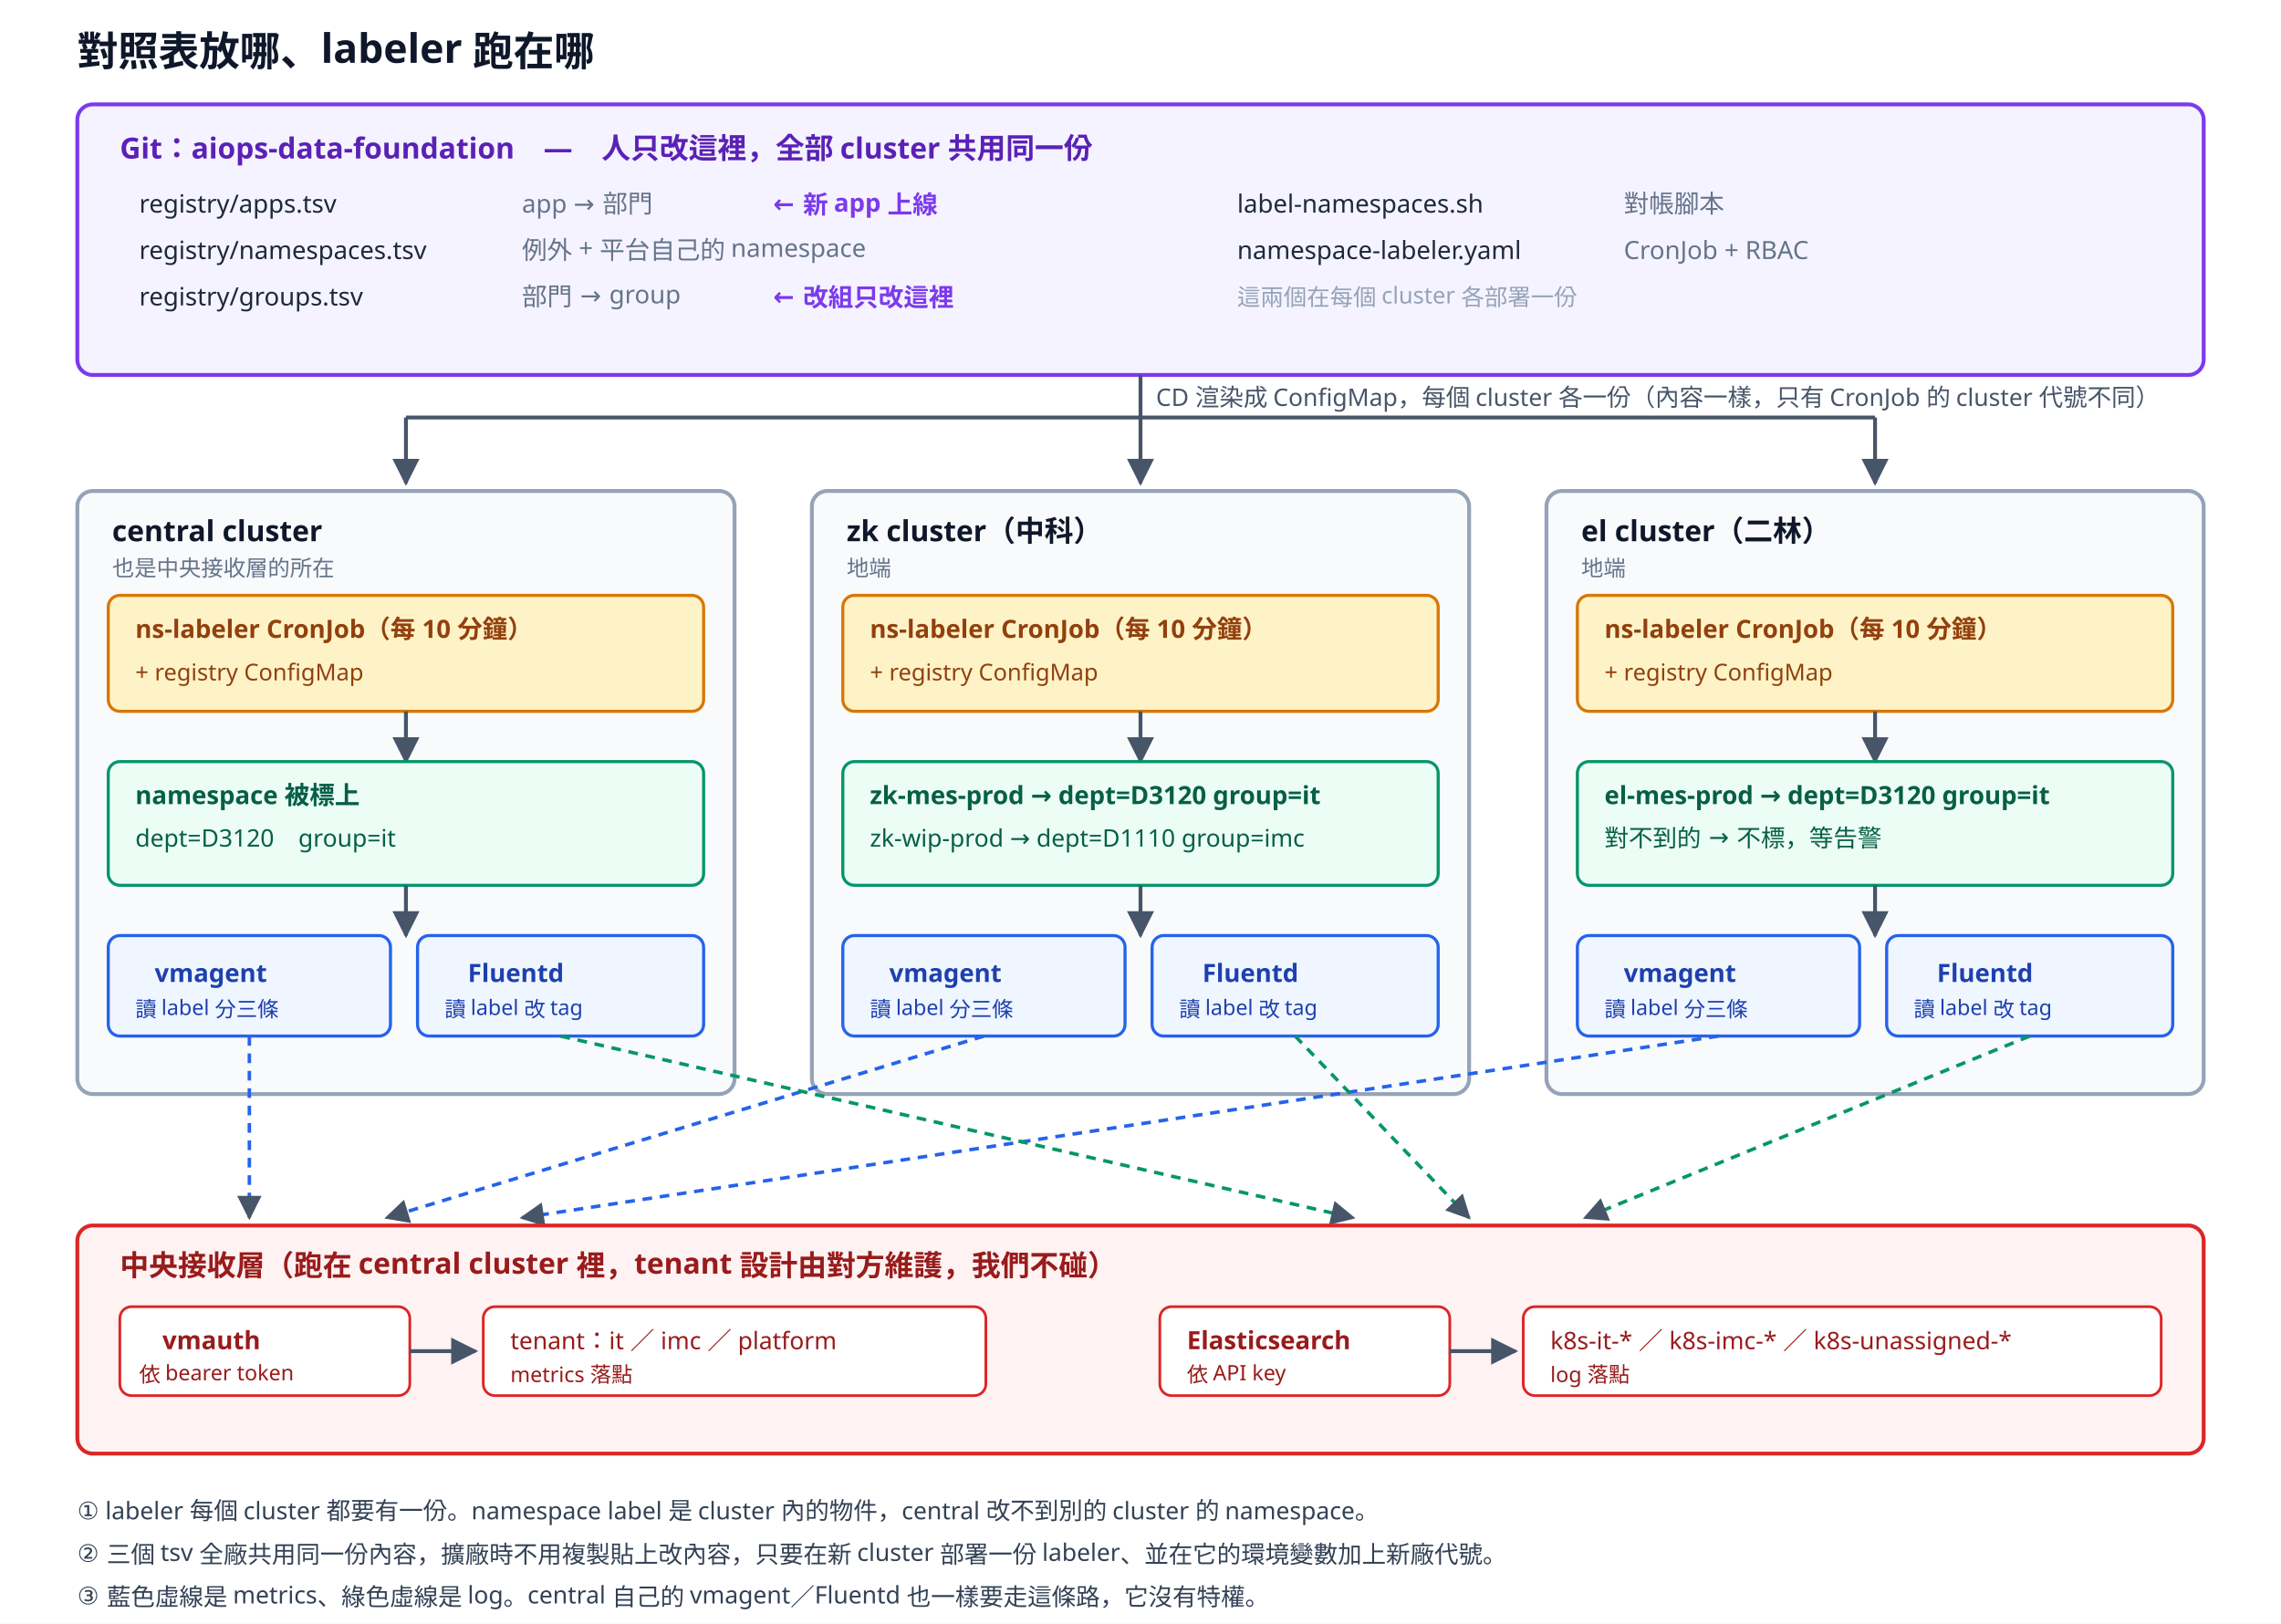
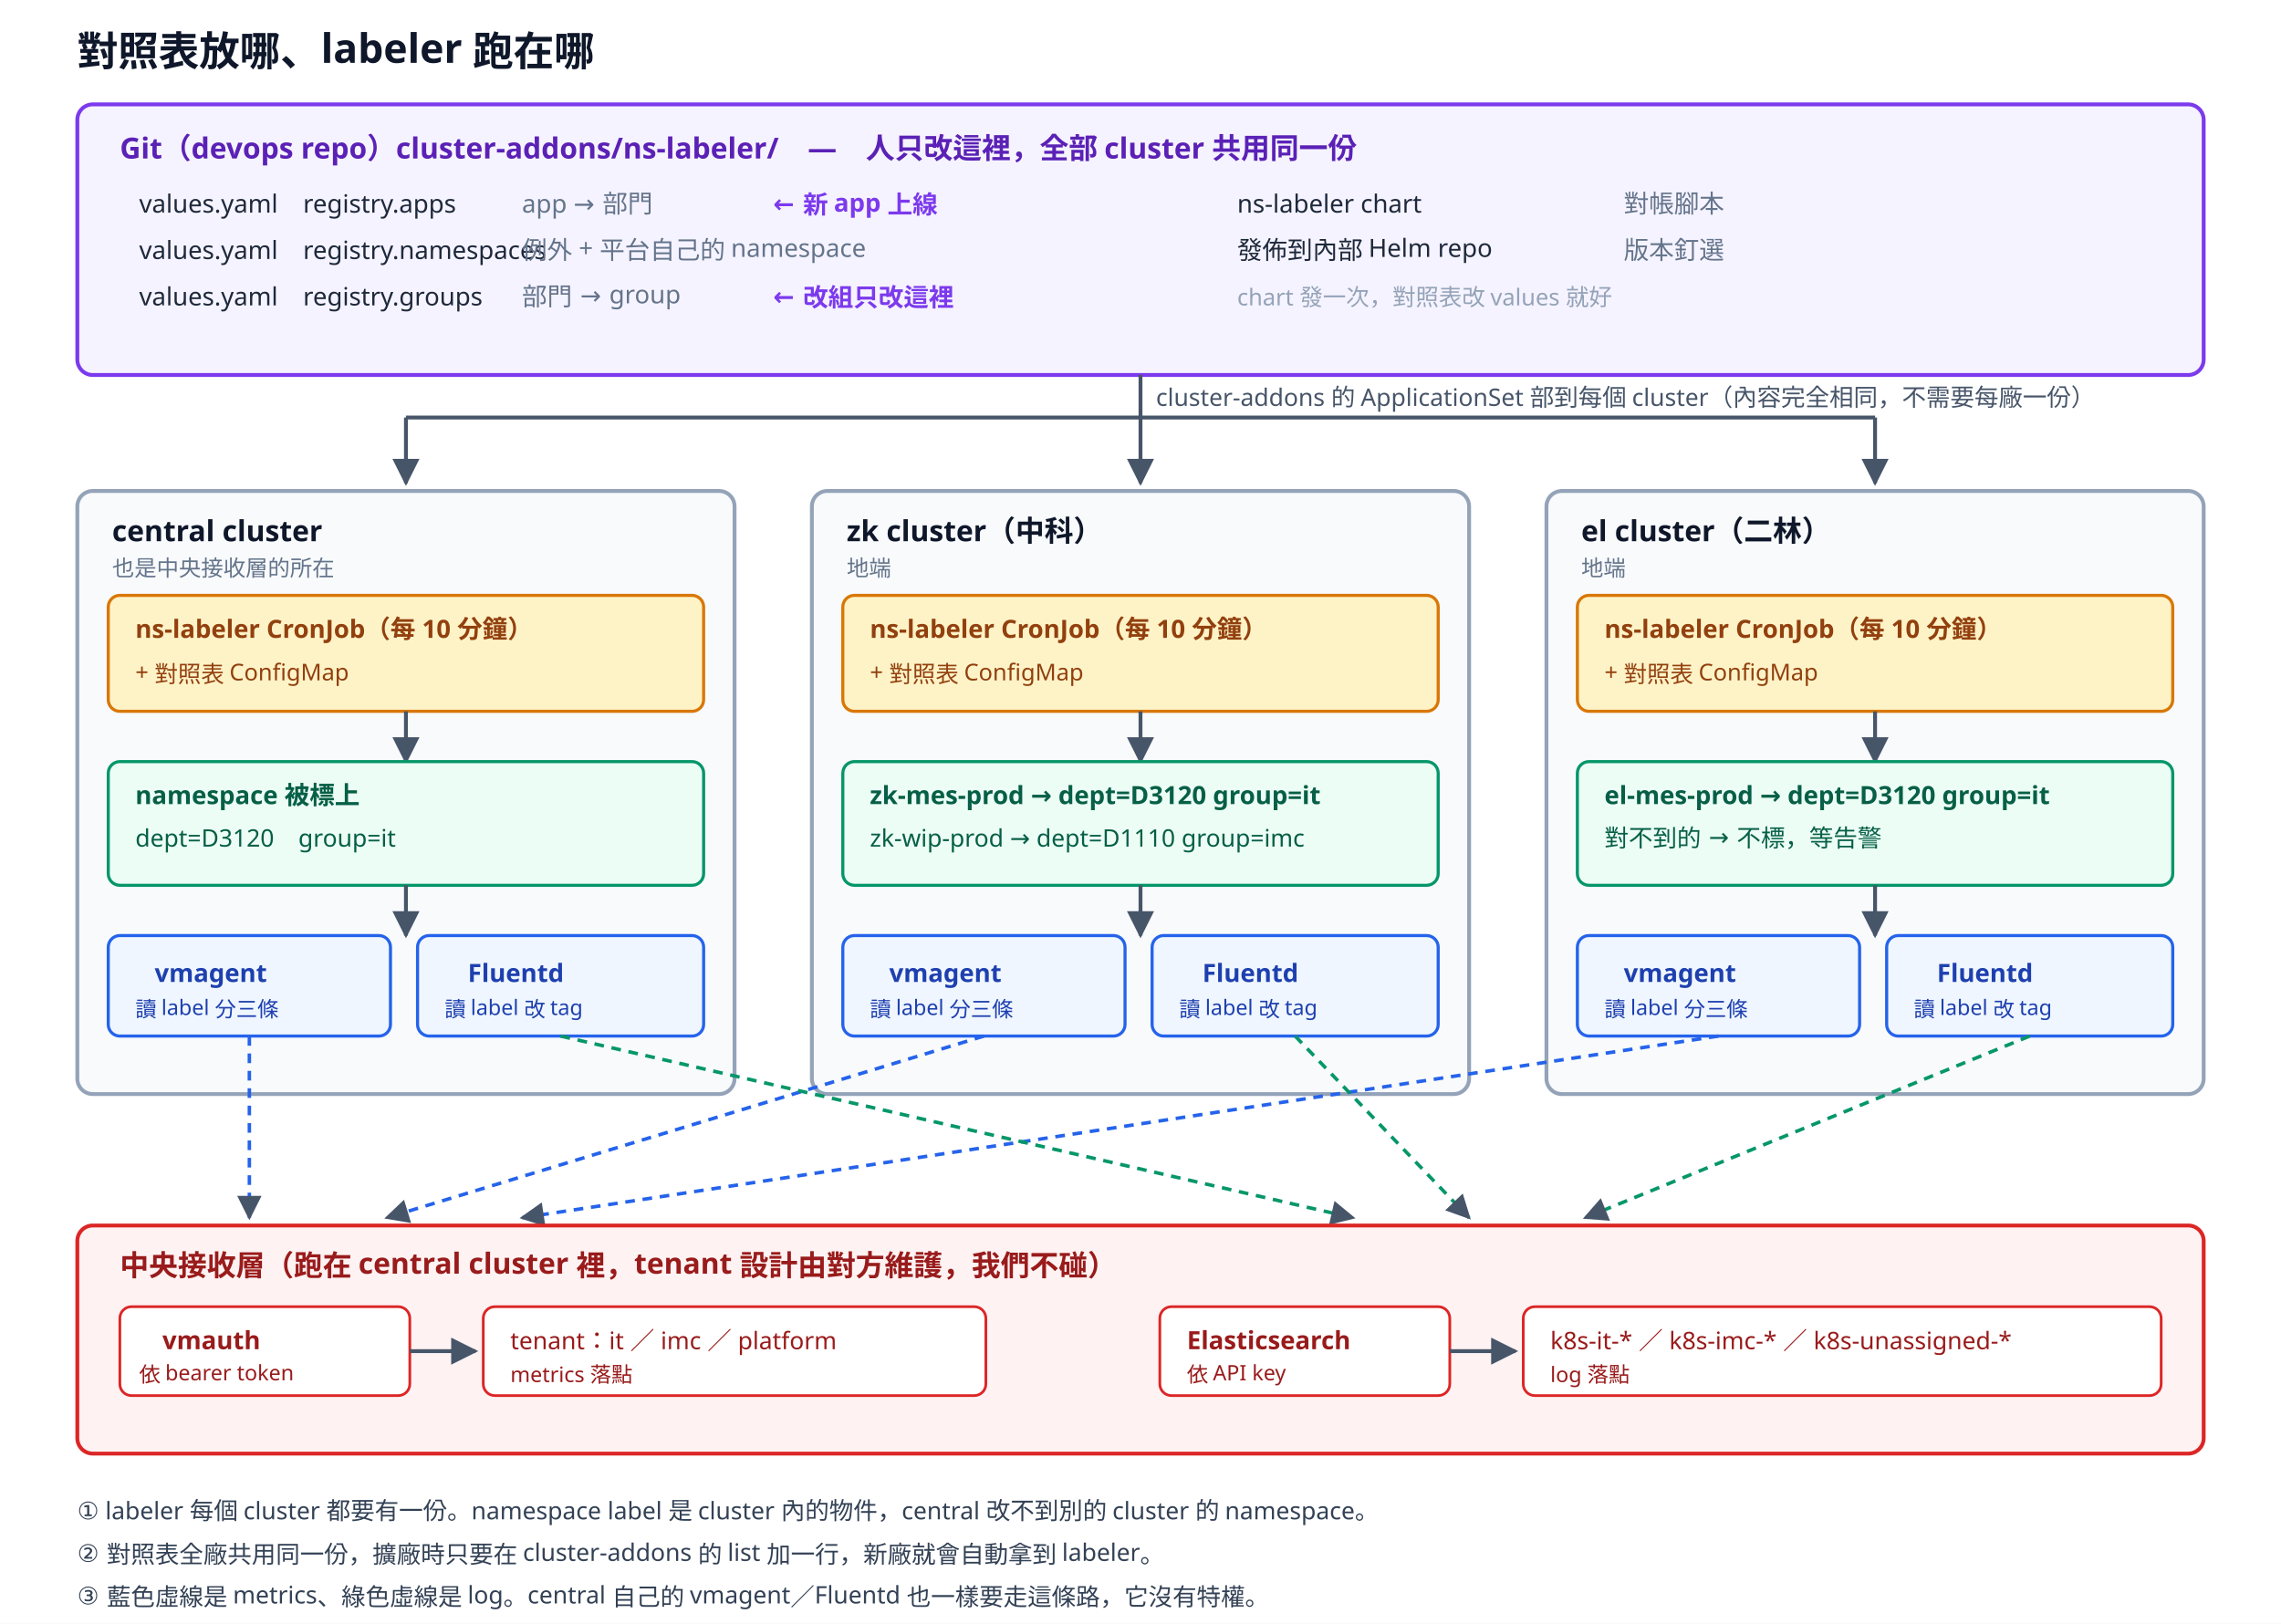
<svg xmlns="http://www.w3.org/2000/svg" width="1180" height="840" viewBox="0 0 1180 840" font-family="'Microsoft JhengHei','PingFang TC','Noto Sans TC',sans-serif">
  <defs>
    <marker id="a" viewBox="0 0 10 10" refX="9" refY="5" markerWidth="7" markerHeight="7" orient="auto">
      <path d="M0,0 L10,5 L0,10 z" fill="#475569" />
    </marker>
  </defs>
  <rect width="1180" height="840" fill="#ffffff" />
  <text x="40" y="34" font-size="21" font-weight="bold" fill="#0f172a">對照表放哪、labeler 跑在哪</text>
  <rect x="40" y="54" width="1100" height="140" rx="8" fill="#f5f3ff" stroke="#7c3aed" stroke-width="2" />
-   <text x="62" y="82" font-size="15" font-weight="bold" fill="#5b21b6">Git：aiops-data-foundation　—　人只改這裡，全部 cluster 共用同一份</text>
-   <text x="72" y="110" font-size="13" fill="#1e293b">registry/apps.tsv</text>
+   <text x="62" y="82" font-size="15" font-weight="bold" fill="#5b21b6">Git（devops repo）cluster-addons/ns-labeler/　—　人只改這裡，全部 cluster 共用同一份</text>
+   <text x="72" y="110" font-size="13" fill="#1e293b">values.yaml　registry.apps</text>
  <text x="270" y="110" font-size="13" fill="#64748b">app → 部門</text>
  <text x="400" y="110" font-size="13" font-weight="bold" fill="#7c3aed">← 新 app 上線</text>
-   <text x="72" y="134" font-size="13" fill="#1e293b">registry/namespaces.tsv</text>
+   <text x="72" y="134" font-size="13" fill="#1e293b">values.yaml　registry.namespaces</text>
  <text x="270" y="134" font-size="13" fill="#64748b">例外 + 平台自己的 namespace</text>
-   <text x="72" y="158" font-size="13" fill="#1e293b">registry/groups.tsv</text>
+   <text x="72" y="158" font-size="13" fill="#1e293b">values.yaml　registry.groups</text>
  <text x="270" y="158" font-size="13" fill="#64748b">部門 → group</text>
  <text x="400" y="158" font-size="13" font-weight="bold" fill="#7c3aed">← 改組只改這裡</text>
-   <text x="640" y="110" font-size="13" fill="#1e293b">label-namespaces.sh</text>
+   <text x="640" y="110" font-size="13" fill="#1e293b">ns-labeler chart</text>
  <text x="840" y="110" font-size="13" fill="#64748b">對帳腳本</text>
-   <text x="640" y="134" font-size="13" fill="#1e293b">namespace-labeler.yaml</text>
-   <text x="840" y="134" font-size="13" fill="#64748b">CronJob + RBAC</text>
-   <text x="640" y="158" font-size="12" fill="#94a3b8">這兩個在每個 cluster 各部署一份</text>
+   <text x="640" y="134" font-size="13" fill="#1e293b">發佈到內部 Helm repo</text>
+   <text x="840" y="134" font-size="13" fill="#64748b">版本釘選</text>
+   <text x="640" y="158" font-size="12" fill="#94a3b8">chart 發一次，對照表改 values 就好</text>
  <path d="M590,194 L590,216" stroke="#475569" stroke-width="2" fill="none" />
  <path d="M210,216 L970,216" stroke="#475569" stroke-width="2" fill="none" />
  <path d="M210,216 L210,250" stroke="#475569" stroke-width="2" fill="none" marker-end="url(#a)" />
  <path d="M590,216 L590,250" stroke="#475569" stroke-width="2" fill="none" marker-end="url(#a)" />
  <path d="M970,216 L970,250" stroke="#475569" stroke-width="2" fill="none" marker-end="url(#a)" />
-   <text x="598" y="210" font-size="12.5" fill="#475569">CD 渲染成 ConfigMap，每個 cluster 各一份（內容一樣，只有 CronJob 的 cluster 代號不同）</text>
+   <text x="598" y="210" font-size="12.5" fill="#475569">cluster-addons 的 ApplicationSet 部到每個 cluster（內容完全相同，不需要每廠一份）</text>
  <rect x="40" y="254" width="340" height="312" rx="8" fill="#f8fafc" stroke="#94a3b8" stroke-width="2" />
  <text x="58" y="280" font-size="15" font-weight="bold" fill="#0f172a">central cluster</text>
  <text x="58" y="298" font-size="11.5" fill="#64748b">也是中央接收層的所在</text>
  <rect x="56" y="308" width="308" height="60" rx="6" fill="#fef3c7" stroke="#d97706" stroke-width="1.6" />
  <text x="70" y="330" font-size="13" font-weight="bold" fill="#92400e">ns-labeler CronJob（每 10 分鐘）</text>
-   <text x="70" y="352" font-size="12" fill="#92400e">+ registry ConfigMap</text>
+   <text x="70" y="352" font-size="12" fill="#92400e">+ 對照表 ConfigMap</text>
  <path d="M210,368 L210,394" stroke="#475569" stroke-width="2" fill="none" marker-end="url(#a)" />
  <rect x="56" y="394" width="308" height="64" rx="6" fill="#ecfdf5" stroke="#059669" stroke-width="1.6" />
  <text x="70" y="416" font-size="13" font-weight="bold" fill="#065f46">namespace 被標上</text>
  <text x="70" y="438" font-size="12.5" fill="#065f46">dept=D3120　group=it</text>
  <path d="M210,458 L210,484" stroke="#475569" stroke-width="2" fill="none" marker-end="url(#a)" />
  <rect x="56" y="484" width="146" height="52" rx="6" fill="#eff6ff" stroke="#2563eb" stroke-width="1.6" />
  <text x="80" y="508" font-size="13" font-weight="bold" fill="#1e40af">vmagent</text>
  <text x="70" y="526" font-size="11" fill="#1e40af">讀 label 分三條</text>
  <rect x="216" y="484" width="148" height="52" rx="6" fill="#eff6ff" stroke="#2563eb" stroke-width="1.6" />
  <text x="242" y="508" font-size="13" font-weight="bold" fill="#1e40af">Fluentd</text>
  <text x="230" y="526" font-size="11" fill="#1e40af">讀 label 改 tag</text>
  <rect x="420" y="254" width="340" height="312" rx="8" fill="#f8fafc" stroke="#94a3b8" stroke-width="2" />
  <text x="438" y="280" font-size="15" font-weight="bold" fill="#0f172a">zk cluster（中科）</text>
  <text x="438" y="298" font-size="11.5" fill="#64748b">地端</text>
  <rect x="436" y="308" width="308" height="60" rx="6" fill="#fef3c7" stroke="#d97706" stroke-width="1.6" />
  <text x="450" y="330" font-size="13" font-weight="bold" fill="#92400e">ns-labeler CronJob（每 10 分鐘）</text>
-   <text x="450" y="352" font-size="12" fill="#92400e">+ registry ConfigMap</text>
+   <text x="450" y="352" font-size="12" fill="#92400e">+ 對照表 ConfigMap</text>
  <path d="M590,368 L590,394" stroke="#475569" stroke-width="2" fill="none" marker-end="url(#a)" />
  <rect x="436" y="394" width="308" height="64" rx="6" fill="#ecfdf5" stroke="#059669" stroke-width="1.6" />
  <text x="450" y="416" font-size="13" font-weight="bold" fill="#065f46">zk-mes-prod → dept=D3120 group=it</text>
  <text x="450" y="438" font-size="12.5" fill="#065f46">zk-wip-prod → dept=D1110 group=imc</text>
  <path d="M590,458 L590,484" stroke="#475569" stroke-width="2" fill="none" marker-end="url(#a)" />
  <rect x="436" y="484" width="146" height="52" rx="6" fill="#eff6ff" stroke="#2563eb" stroke-width="1.6" />
  <text x="460" y="508" font-size="13" font-weight="bold" fill="#1e40af">vmagent</text>
  <text x="450" y="526" font-size="11" fill="#1e40af">讀 label 分三條</text>
  <rect x="596" y="484" width="148" height="52" rx="6" fill="#eff6ff" stroke="#2563eb" stroke-width="1.6" />
  <text x="622" y="508" font-size="13" font-weight="bold" fill="#1e40af">Fluentd</text>
  <text x="610" y="526" font-size="11" fill="#1e40af">讀 label 改 tag</text>
  <rect x="800" y="254" width="340" height="312" rx="8" fill="#f8fafc" stroke="#94a3b8" stroke-width="2" />
  <text x="818" y="280" font-size="15" font-weight="bold" fill="#0f172a">el cluster（二林）</text>
  <text x="818" y="298" font-size="11.5" fill="#64748b">地端</text>
  <rect x="816" y="308" width="308" height="60" rx="6" fill="#fef3c7" stroke="#d97706" stroke-width="1.6" />
  <text x="830" y="330" font-size="13" font-weight="bold" fill="#92400e">ns-labeler CronJob（每 10 分鐘）</text>
-   <text x="830" y="352" font-size="12" fill="#92400e">+ registry ConfigMap</text>
+   <text x="830" y="352" font-size="12" fill="#92400e">+ 對照表 ConfigMap</text>
  <path d="M970,368 L970,394" stroke="#475569" stroke-width="2" fill="none" marker-end="url(#a)" />
  <rect x="816" y="394" width="308" height="64" rx="6" fill="#ecfdf5" stroke="#059669" stroke-width="1.6" />
  <text x="830" y="416" font-size="13" font-weight="bold" fill="#065f46">el-mes-prod → dept=D3120 group=it</text>
  <text x="830" y="438" font-size="12.5" fill="#065f46">對不到的 → 不標，等告警</text>
  <path d="M970,458 L970,484" stroke="#475569" stroke-width="2" fill="none" marker-end="url(#a)" />
  <rect x="816" y="484" width="146" height="52" rx="6" fill="#eff6ff" stroke="#2563eb" stroke-width="1.6" />
  <text x="840" y="508" font-size="13" font-weight="bold" fill="#1e40af">vmagent</text>
  <text x="830" y="526" font-size="11" fill="#1e40af">讀 label 分三條</text>
  <rect x="976" y="484" width="148" height="52" rx="6" fill="#eff6ff" stroke="#2563eb" stroke-width="1.6" />
  <text x="1002" y="508" font-size="13" font-weight="bold" fill="#1e40af">Fluentd</text>
  <text x="990" y="526" font-size="11" fill="#1e40af">讀 label 改 tag</text>
  <path d="M129,536 L129,630" stroke="#2563eb" stroke-width="1.8" fill="none" marker-end="url(#a)" stroke-dasharray="5 4" />
  <path d="M509,536 L200,630" stroke="#2563eb" stroke-width="1.8" fill="none" marker-end="url(#a)" stroke-dasharray="5 4" />
  <path d="M889,536 L270,630" stroke="#2563eb" stroke-width="1.8" fill="none" marker-end="url(#a)" stroke-dasharray="5 4" />
  <path d="M290,536 L700,630" stroke="#059669" stroke-width="1.8" fill="none" marker-end="url(#a)" stroke-dasharray="5 4" />
  <path d="M670,536 L760,630" stroke="#059669" stroke-width="1.8" fill="none" marker-end="url(#a)" stroke-dasharray="5 4" />
  <path d="M1050,536 L820,630" stroke="#059669" stroke-width="1.8" fill="none" marker-end="url(#a)" stroke-dasharray="5 4" />
  <rect x="40" y="634" width="1100" height="118" rx="8" fill="#fef2f2" stroke="#dc2626" stroke-width="2" />
  <text x="62" y="660" font-size="15" font-weight="bold" fill="#991b1b">中央接收層（跑在 central cluster 裡，tenant 設計由對方維護，我們不碰）</text>
  <rect x="62" y="676" width="150" height="46" rx="6" fill="#ffffff" stroke="#dc2626" stroke-width="1.4" />
  <text x="84" y="698" font-size="13" font-weight="bold" fill="#991b1b">vmauth</text>
  <text x="72" y="715" font-size="11" fill="#991b1b">依 bearer token</text>
  <path d="M212,699 L246,699" stroke="#475569" stroke-width="2" fill="none" marker-end="url(#a)" />
  <rect x="250" y="676" width="260" height="46" rx="6" fill="#ffffff" stroke="#dc2626" stroke-width="1.4" />
  <text x="264" y="698" font-size="12.5" fill="#991b1b">tenant：it ／ imc ／ platform</text>
  <text x="264" y="715" font-size="11" fill="#991b1b">metrics 落點</text>
  <rect x="600" y="676" width="150" height="46" rx="6" fill="#ffffff" stroke="#dc2626" stroke-width="1.4" />
  <text x="614" y="698" font-size="13" font-weight="bold" fill="#991b1b">Elasticsearch</text>
  <text x="614" y="715" font-size="11" fill="#991b1b">依 API key</text>
  <path d="M750,699 L784,699" stroke="#475569" stroke-width="2" fill="none" marker-end="url(#a)" />
  <rect x="788" y="676" width="330" height="46" rx="6" fill="#ffffff" stroke="#dc2626" stroke-width="1.4" />
  <text x="802" y="698" font-size="12.5" fill="#991b1b">k8s-it-* ／ k8s-imc-* ／ k8s-unassigned-*</text>
  <text x="802" y="715" font-size="11" fill="#991b1b">log 落點</text>
  <text x="40" y="786" font-size="12.5" fill="#334155">① labeler 每個 cluster 都要有一份。namespace label 是 cluster 內的物件，central 改不到別的 cluster 的 namespace。</text>
-   <text x="40" y="808" font-size="12.5" fill="#334155">② 三個 tsv 全廠共用同一份內容，擴廠時不用複製貼上改內容，只要在新 cluster 部署一份 labeler、並在它的環境變數加上新廠代號。</text>
+   <text x="40" y="808" font-size="12.5" fill="#334155">② 對照表全廠共用同一份，擴廠時只要在 cluster-addons 的 list 加一行，新廠就會自動拿到 labeler。</text>
  <text x="40" y="830" font-size="12.5" fill="#334155">③ 藍色虛線是 metrics、綠色虛線是 log。central 自己的 vmagent／Fluentd 也一樣要走這條路，它沒有特權。</text>
</svg>
